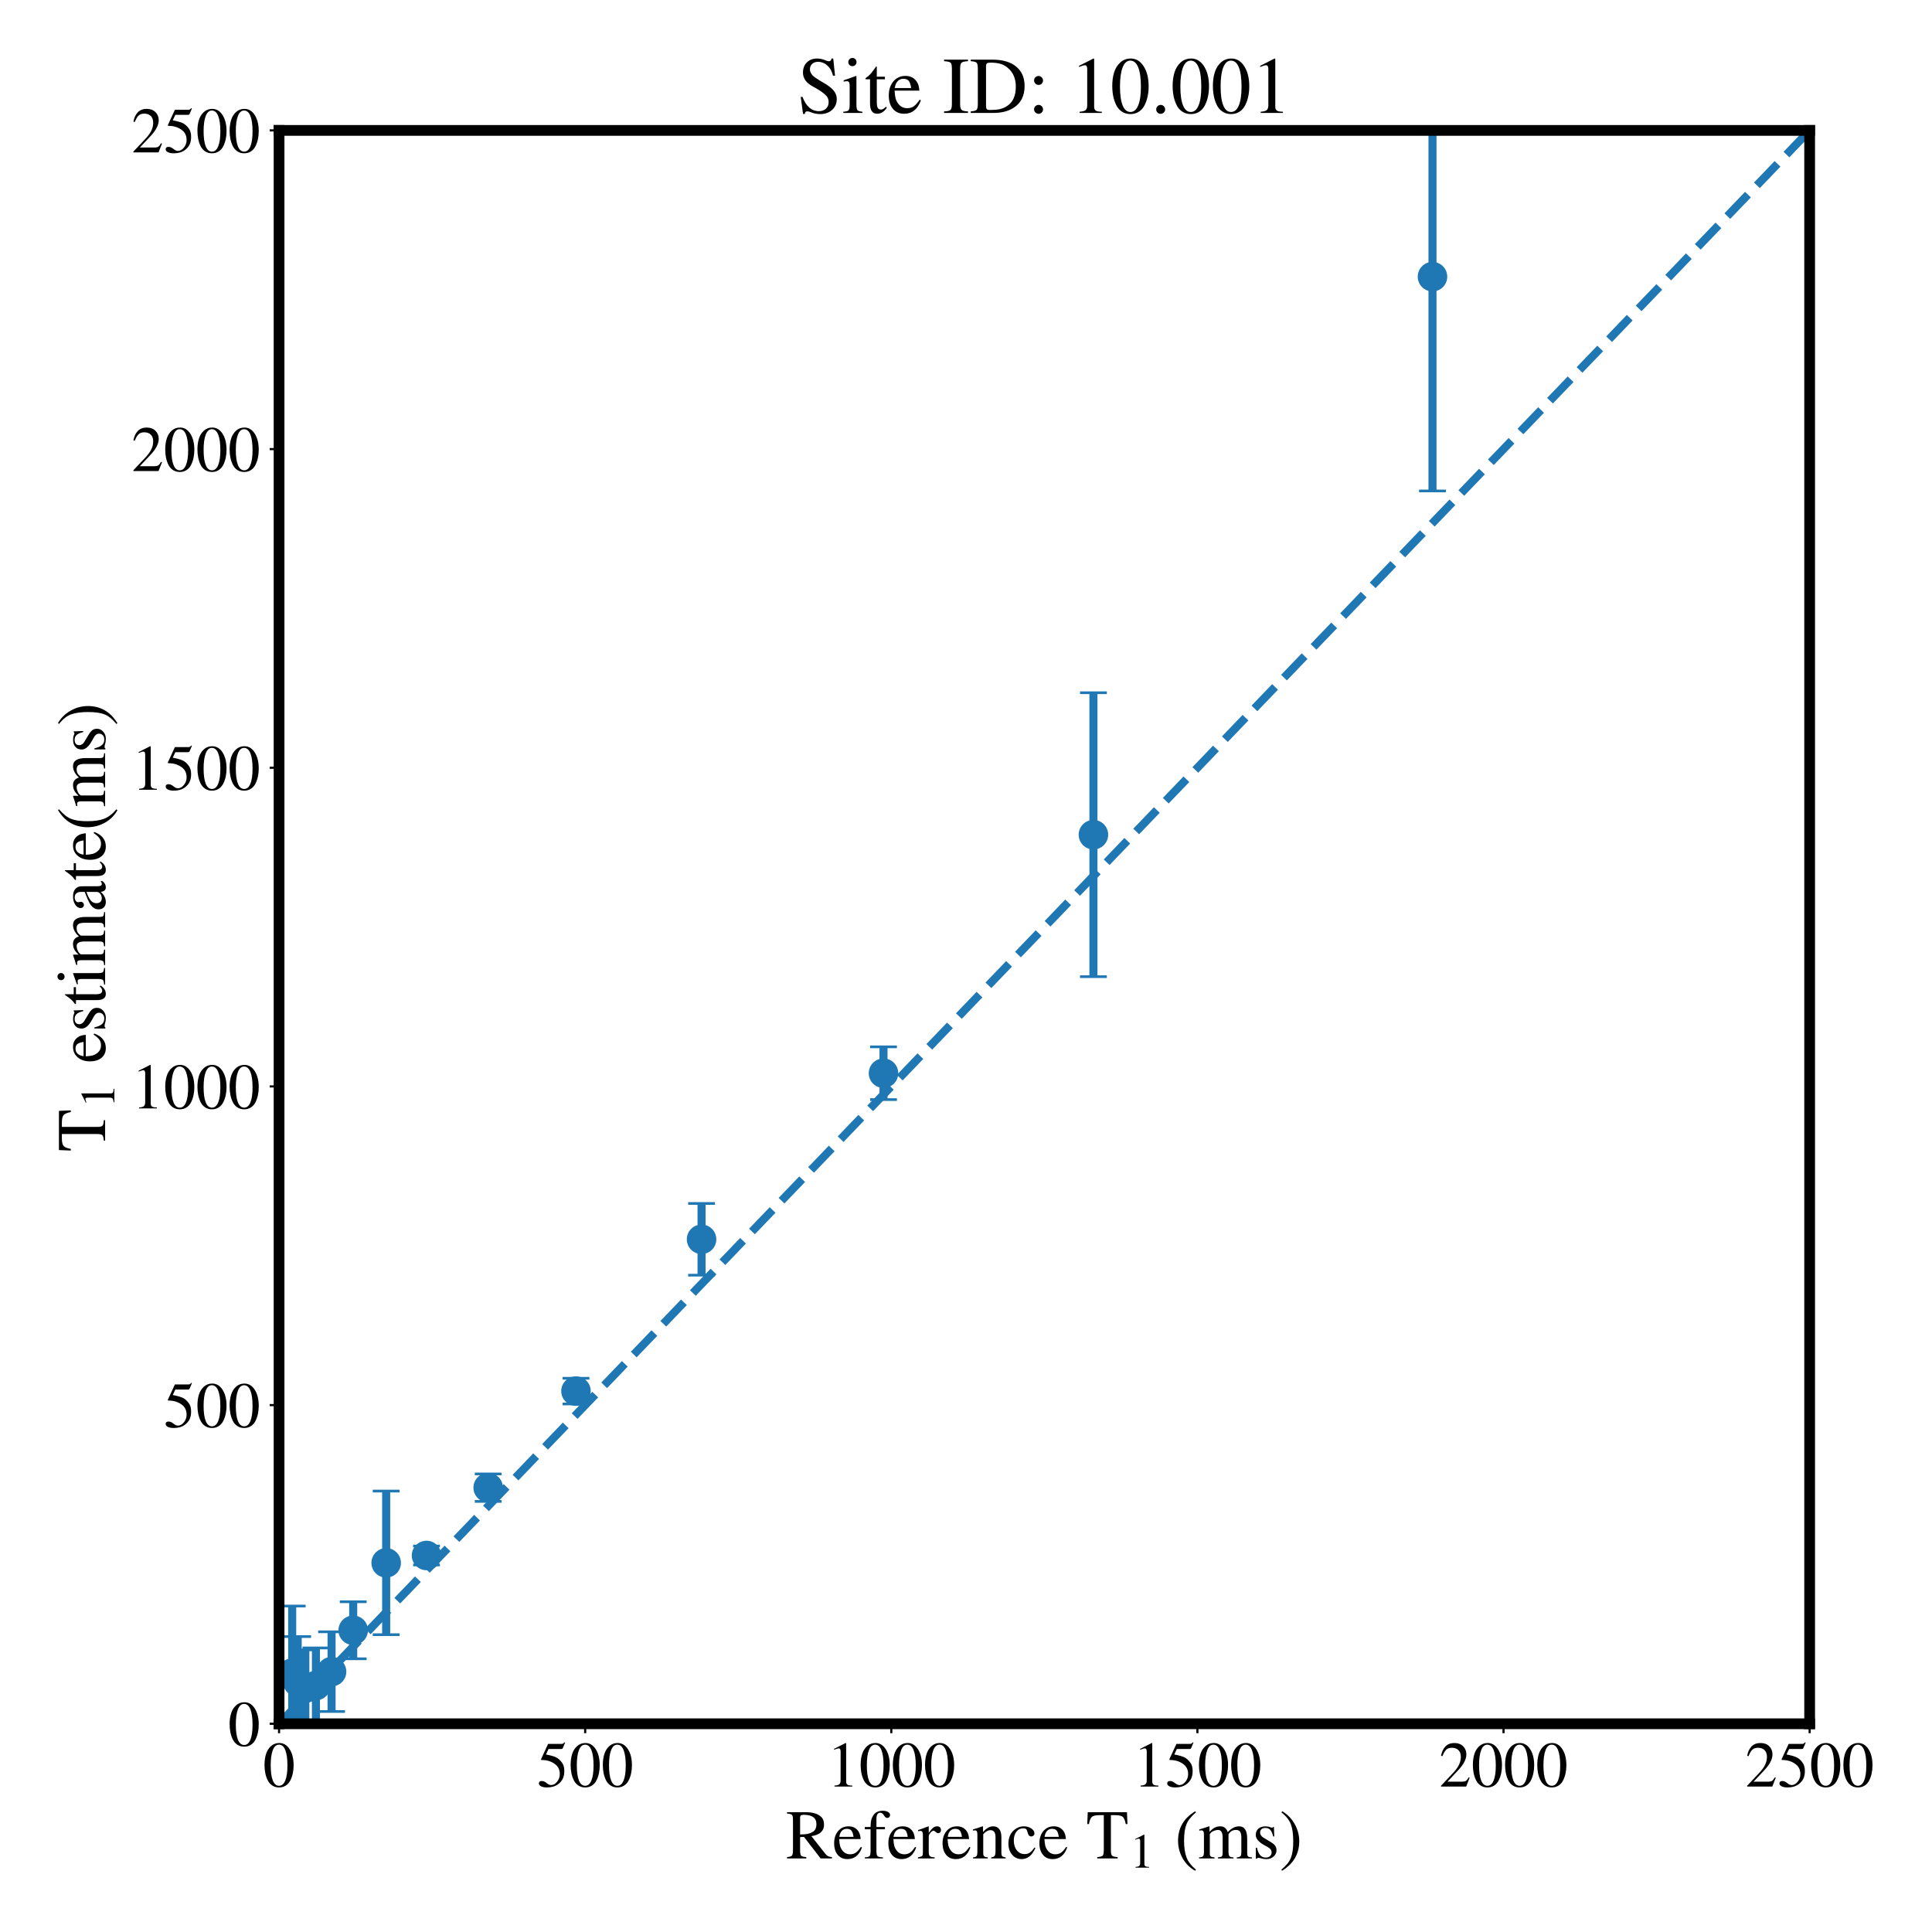
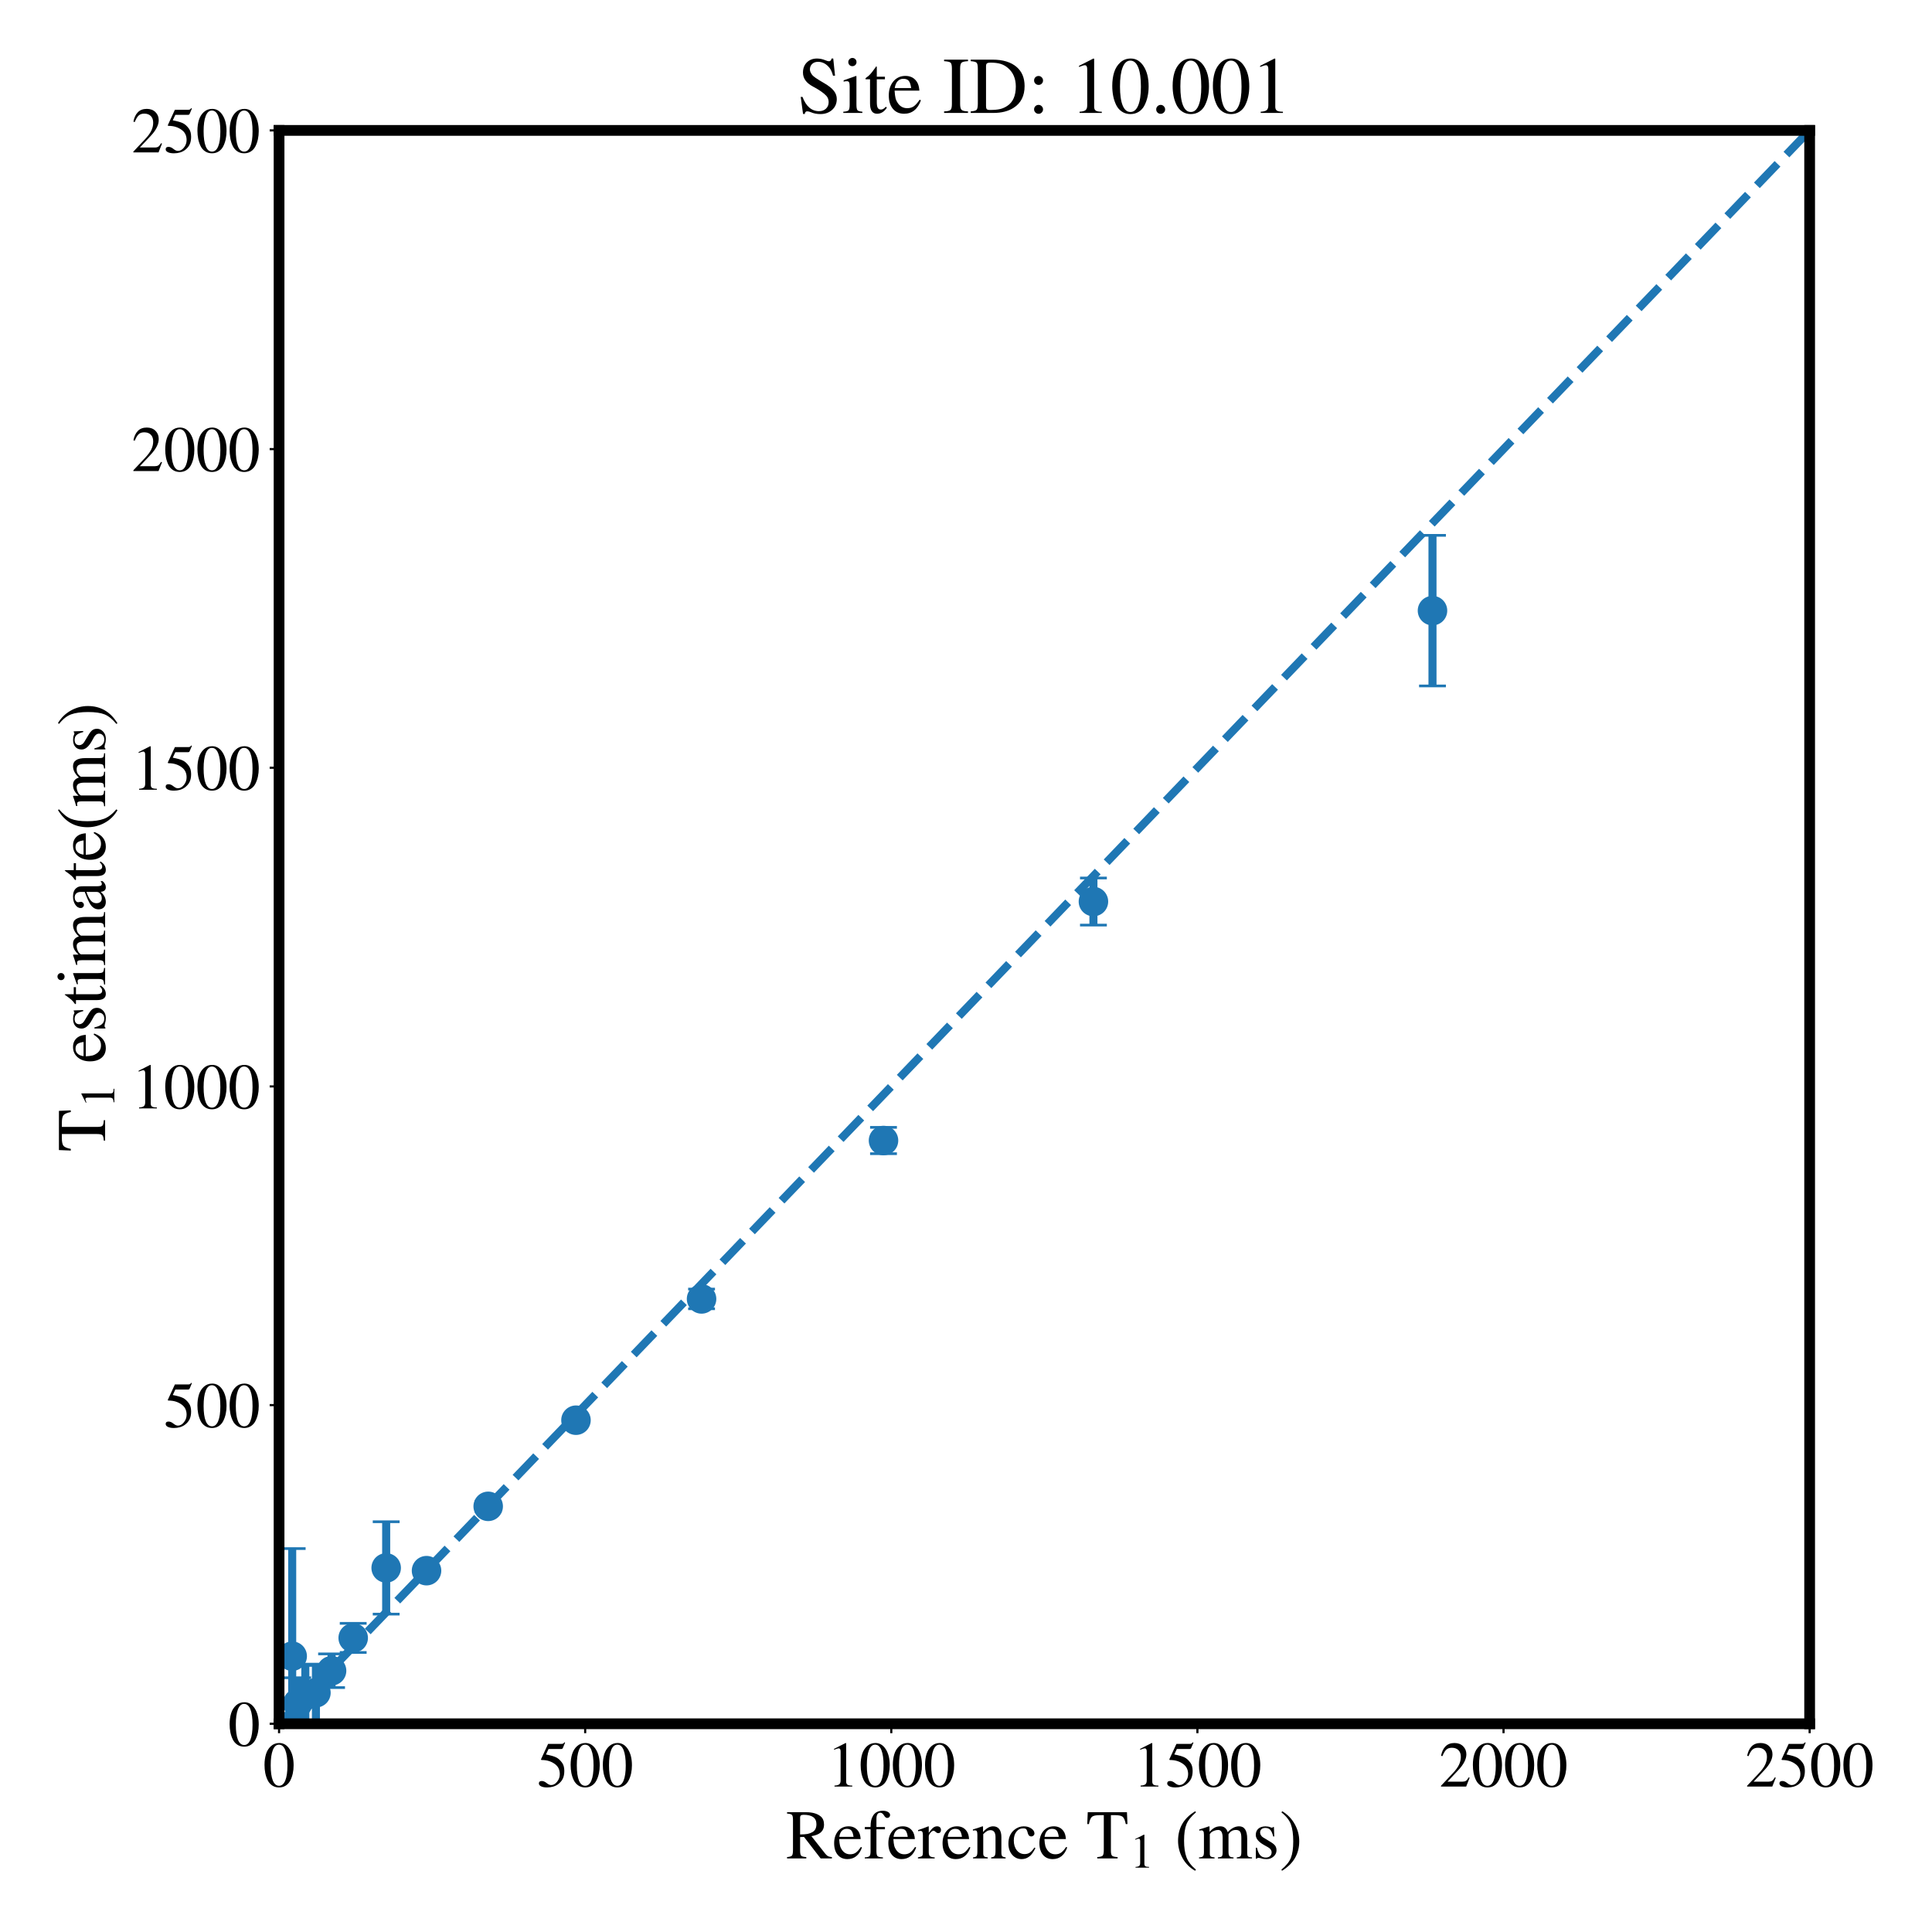
<svg xmlns="http://www.w3.org/2000/svg" xmlns:xlink="http://www.w3.org/1999/xlink" height="720pt" version="1.1" viewBox="0 0 720 720" width="720pt">
  <defs>
    <style type="text/css">*{stroke-linecap:butt;stroke-linejoin:round;}</style>
  </defs>
  <g id="figure_1">
    <g id="patch_1">
      <path d="M 0 720  L 720 720  L 720 0  L 0 0  z " style="fill:#ffffff;" />
    </g>
    <g id="axes_1">
      <g id="patch_2">
        <path d="M 104 642.4  L 674.4 642.4  L 674.4 48.6  L 104 48.6  z " style="fill:#ffffff;" />
      </g>
      <g id="matplotlib.axis_1">
        <g id="xtick_1">
          <g id="line2d_1">
            <defs>
-               <path d="M 0 0  L 0 3.5  " id="mb4a0837fa0" style="stroke:#000000;stroke-width:0.8;" />
+               <path d="M 0 0  L 0 3.5  " id="m8e3a7fe042" style="stroke:#000000;stroke-width:0.8;" />
            </defs>
            <g>
-               <use style="stroke:#000000;stroke-width:0.8;" x="104" xlink:href="#mb4a0837fa0" y="642.4" />
+               <use style="stroke:#000000;stroke-width:0.8;" x="104" xlink:href="#m8e3a7fe042" y="642.4" />
            </g>
          </g>
          <g id="text_1">
            <g transform="translate(98 665.7912)scale(0.24 -0.24)">
              <defs>
                <path d="M 3046 2112  Q 3046 1683 2963 1302  Q 2880 922 2717 602  Q 2554 282 2266 96  Q 1978 -90 1600 -90  Q 1210 -90 915 108  Q 621 307 461 640  Q 301 973 227 1350  Q 154 1728 154 2150  Q 154 2746 301 3222  Q 448 3699 790 4012  Q 1133 4326 1626 4326  Q 2253 4326 2649 3712  Q 3046 3098 3046 2112  z M 2432 2080  Q 2432 3091 2217 3625  Q 2003 4160 1587 4160  Q 1190 4160 979 3622  Q 768 3085 768 2106  Q 768 1120 979 598  Q 1190 77 1600 77  Q 2003 77 2217 598  Q 2432 1120 2432 2080  z " id="STIXGeneral-Regular-30" transform="scale(0.015625)" />
              </defs>
              <use xlink:href="#STIXGeneral-Regular-30" />
            </g>
          </g>
        </g>
        <g id="xtick_2">
          <g id="line2d_2">
            <g>
-               <use style="stroke:#000000;stroke-width:0.8;" x="218.08" xlink:href="#mb4a0837fa0" y="642.4" />
+               <use style="stroke:#000000;stroke-width:0.8;" x="218.08" xlink:href="#m8e3a7fe042" y="642.4" />
            </g>
          </g>
          <g id="text_2">
            <g transform="translate(200.08 665.7912)scale(0.24 -0.24)">
              <defs>
                <path d="M 2803 4358  L 2573 3814  Q 2534 3731 2400 3731  L 1158 3731  L 902 3187  Q 1606 3053 1920 2896  Q 2234 2739 2502 2368  Q 2726 2061 2726 1555  Q 2726 1094 2576 780  Q 2426 467 2099 224  Q 1664 -90 1011 -90  Q 646 -90 422 19  Q 198 128 198 307  Q 198 550 486 550  Q 717 550 960 352  Q 1210 147 1414 147  Q 1747 147 2012 480  Q 2278 813 2278 1229  Q 2278 1843 1850 2189  Q 1293 2637 486 2637  Q 410 2637 410 2688  L 416 2720  L 1114 4237  L 2438 4237  Q 2547 4237 2608 4269  Q 2669 4301 2746 4403  L 2803 4358  z " id="STIXGeneral-Regular-35" transform="scale(0.015625)" />
              </defs>
              <use xlink:href="#STIXGeneral-Regular-35" />
              <use x="50" xlink:href="#STIXGeneral-Regular-30" />
              <use x="100" xlink:href="#STIXGeneral-Regular-30" />
            </g>
          </g>
        </g>
        <g id="xtick_3">
          <g id="line2d_3">
            <g>
-               <use style="stroke:#000000;stroke-width:0.8;" x="332.16" xlink:href="#mb4a0837fa0" y="642.4" />
+               <use style="stroke:#000000;stroke-width:0.8;" x="332.16" xlink:href="#m8e3a7fe042" y="642.4" />
            </g>
          </g>
          <g id="text_3">
            <g transform="translate(308.16 665.7912)scale(0.24 -0.24)">
              <defs>
                <path d="M 2522 0  L 755 0  L 755 96  Q 1107 115 1235 227  Q 1363 339 1363 608  L 1363 3482  Q 1363 3795 1171 3795  Q 1082 3795 883 3718  L 710 3654  L 710 3744  L 1856 4326  L 1914 4307  L 1914 486  Q 1914 275 2042 185  Q 2170 96 2522 96  L 2522 0  z " id="STIXGeneral-Regular-31" transform="scale(0.015625)" />
              </defs>
              <use xlink:href="#STIXGeneral-Regular-31" />
              <use x="50" xlink:href="#STIXGeneral-Regular-30" />
              <use x="100" xlink:href="#STIXGeneral-Regular-30" />
              <use x="150" xlink:href="#STIXGeneral-Regular-30" />
            </g>
          </g>
        </g>
        <g id="xtick_4">
          <g id="line2d_4">
            <g>
-               <use style="stroke:#000000;stroke-width:0.8;" x="446.24" xlink:href="#mb4a0837fa0" y="642.4" />
+               <use style="stroke:#000000;stroke-width:0.8;" x="446.24" xlink:href="#m8e3a7fe042" y="642.4" />
            </g>
          </g>
          <g id="text_4">
            <g transform="translate(422.24 665.7912)scale(0.24 -0.24)">
              <use xlink:href="#STIXGeneral-Regular-31" />
              <use x="50" xlink:href="#STIXGeneral-Regular-35" />
              <use x="100" xlink:href="#STIXGeneral-Regular-30" />
              <use x="150" xlink:href="#STIXGeneral-Regular-30" />
            </g>
          </g>
        </g>
        <g id="xtick_5">
          <g id="line2d_5">
            <g>
-               <use style="stroke:#000000;stroke-width:0.8;" x="560.32" xlink:href="#mb4a0837fa0" y="642.4" />
+               <use style="stroke:#000000;stroke-width:0.8;" x="560.32" xlink:href="#m8e3a7fe042" y="642.4" />
            </g>
          </g>
          <g id="text_5">
            <g transform="translate(536.32 665.7912)scale(0.24 -0.24)">
              <defs>
                <path d="M 3034 877  L 2688 0  L 186 0  L 186 77  L 1325 1286  Q 1773 1754 1965 2144  Q 2157 2534 2157 2950  Q 2157 3379 1920 3616  Q 1683 3853 1267 3853  Q 922 3853 720 3673  Q 518 3494 326 3021  L 192 3053  Q 301 3648 630 3987  Q 960 4326 1523 4326  Q 2054 4326 2380 4006  Q 2707 3686 2707 3200  Q 2707 2477 1888 1613  L 832 486  L 2330 486  Q 2541 486 2665 569  Q 2790 653 2944 915  L 3034 877  z " id="STIXGeneral-Regular-32" transform="scale(0.015625)" />
              </defs>
              <use xlink:href="#STIXGeneral-Regular-32" />
              <use x="50" xlink:href="#STIXGeneral-Regular-30" />
              <use x="100" xlink:href="#STIXGeneral-Regular-30" />
              <use x="150" xlink:href="#STIXGeneral-Regular-30" />
            </g>
          </g>
        </g>
        <g id="xtick_6">
          <g id="line2d_6">
            <g>
-               <use style="stroke:#000000;stroke-width:0.8;" x="674.4" xlink:href="#mb4a0837fa0" y="642.4" />
+               <use style="stroke:#000000;stroke-width:0.8;" x="674.4" xlink:href="#m8e3a7fe042" y="642.4" />
            </g>
          </g>
          <g id="text_6">
            <g transform="translate(650.4 665.7912)scale(0.24 -0.24)">
              <use xlink:href="#STIXGeneral-Regular-32" />
              <use x="50" xlink:href="#STIXGeneral-Regular-35" />
              <use x="100" xlink:href="#STIXGeneral-Regular-30" />
              <use x="150" xlink:href="#STIXGeneral-Regular-30" />
            </g>
          </g>
        </g>
        <g id="text_7">
          <g transform="translate(292.87 692.7572)scale(0.26 -0.26)">
            <defs>
              <path d="M 4224 0  L 3187 0  L 1664 1971  L 1306 1958  L 1306 717  Q 1306 352 1405 249  Q 1504 147 1875 122  L 1875 0  L 109 0  L 109 122  Q 474 154 563 262  Q 653 371 653 794  L 653 3526  Q 653 3885 563 3987  Q 474 4090 109 4115  L 109 4237  L 1850 4237  Q 2726 4237 3187 3859  Q 3501 3603 3501 3091  Q 3501 2221 2342 2042  L 3622 422  Q 3757 256 3878 198  Q 4000 141 4224 122  L 4224 0  z M 1306 3731  L 1306 2195  Q 1766 2202 1990 2246  Q 2214 2291 2438 2413  Q 2803 2618 2803 3142  Q 2803 4000 1632 4000  Q 1459 4000 1382 3945  Q 1306 3891 1306 3731  z " id="STIXGeneral-Regular-52" transform="scale(0.015625)" />
              <path d="M 2611 1050  L 2714 1005  Q 2330 -64 1376 -64  Q 813 -64 486 329  Q 160 723 160 1389  Q 160 2074 525 2509  Q 890 2944 1485 2944  Q 2061 2944 2374 2502  Q 2560 2246 2592 1773  L 621 1773  Q 646 1370 700 1158  Q 755 947 915 730  Q 1184 378 1626 378  Q 1939 378 2153 531  Q 2368 685 2611 1050  z M 634 1978  L 1939 1978  Q 1882 2381 1750 2547  Q 1619 2714 1312 2714  Q 1043 2714 864 2525  Q 685 2336 634 1978  z " id="STIXGeneral-Regular-65" transform="scale(0.015625)" />
              <path d="M 134 2880  L 659 2880  Q 666 3264 710 3478  Q 755 3693 883 3910  Q 1152 4371 1786 4371  Q 2074 4371 2262 4259  Q 2451 4147 2451 3974  Q 2451 3866 2374 3789  Q 2298 3712 2182 3712  Q 2029 3712 1894 3942  Q 1741 4192 1555 4192  Q 1197 4192 1197 3622  L 1197 2880  L 1978 2880  L 1978 2675  L 1197 2675  L 1197 666  Q 1197 307 1299 208  Q 1402 109 1792 96  L 1792 0  L 128 0  L 128 96  Q 474 115 566 214  Q 659 314 659 666  L 659 2675  L 134 2675  L 134 2880  z " id="STIXGeneral-Regular-66" transform="scale(0.015625)" />
              <path d="M 1024 2931  L 1024 2342  Q 1267 2688 1430 2816  Q 1594 2944 1792 2944  Q 1958 2944 2051 2854  Q 2144 2765 2144 2605  Q 2144 2470 2077 2393  Q 2010 2317 1894 2317  Q 1773 2317 1638 2445  Q 1536 2541 1472 2541  Q 1338 2541 1181 2355  Q 1024 2170 1024 2016  L 1024 576  Q 1024 301 1133 205  Q 1242 109 1568 96  L 1568 0  L 32 0  L 32 96  Q 339 154 412 224  Q 486 294 486 538  L 486 2138  Q 486 2349 438 2435  Q 390 2522 269 2522  Q 166 2522 45 2496  L 45 2598  Q 448 2726 992 2944  L 1024 2931  z " id="STIXGeneral-Regular-72" transform="scale(0.015625)" />
              <path d="M 3104 0  L 1773 0  L 1779 96  Q 2016 115 2096 233  Q 2176 352 2176 672  L 2176 1946  Q 2176 2592 1709 2592  Q 1549 2592 1408 2515  Q 1267 2438 1050 2227  L 1050 461  Q 1050 269 1136 192  Q 1222 115 1466 96  L 1466 0  L 115 0  L 115 96  Q 358 115 435 214  Q 512 314 512 602  L 512 2157  Q 512 2394 467 2483  Q 422 2573 288 2573  Q 160 2573 102 2547  L 102 2656  Q 550 2784 979 2944  L 1030 2925  L 1030 2426  L 1037 2426  Q 1491 2944 1958 2944  Q 2323 2944 2518 2688  Q 2714 2432 2714 1958  L 2714 544  Q 2714 288 2790 205  Q 2867 122 3104 96  L 3104 0  z " id="STIXGeneral-Regular-6e" transform="scale(0.015625)" />
              <path d="M 2547 998  L 2637 941  Q 2362 403 2112 205  Q 1786 -64 1376 -64  Q 845 -64 502 336  Q 160 736 160 1357  Q 160 2170 698 2618  Q 1094 2944 1562 2944  Q 1965 2944 2256 2749  Q 2547 2554 2547 2285  Q 2547 2176 2457 2096  Q 2368 2016 2246 2016  Q 2022 2016 1939 2310  L 1901 2451  Q 1850 2630 1773 2694  Q 1696 2758 1523 2758  Q 1133 2758 893 2451  Q 653 2144 653 1645  Q 653 1094 928 745  Q 1203 397 1645 397  Q 1920 397 2118 528  Q 2317 659 2547 998  z " id="STIXGeneral-Regular-63" transform="scale(0.015625)" />
              <path id="STIXGeneral-Regular-20" transform="scale(0.015625)" />
              <path d="M 3795 3149  L 3642 3149  Q 3539 3674 3353 3821  Q 3168 3968 2656 3968  L 2278 3968  L 2278 710  Q 2278 346 2387 243  Q 2496 141 2893 122  L 2893 0  L 1024 0  L 1024 122  Q 1427 147 1526 256  Q 1626 365 1626 787  L 1626 3968  L 1242 3968  Q 723 3968 540 3817  Q 358 3667 262 3149  L 109 3149  L 154 4237  L 3750 4237  L 3795 3149  z " id="STIXGeneral-Regular-54" transform="scale(0.015625)" />
              <path d="M 1946 -1030  L 1869 -1133  Q 1126 -710 716 32  Q 307 774 307 1613  Q 307 3386 1888 4326  L 1946 4224  Q 1293 3667 1075 3126  Q 858 2586 858 1632  Q 858 685 1082 96  Q 1306 -493 1946 -1030  z " id="STIXGeneral-Regular-28" transform="scale(0.015625)" />
              <path d="M 4960 0  L 3565 0  L 3565 96  Q 3834 122 3907 208  Q 3981 294 3981 576  L 3981 1894  Q 3981 2278 3869 2444  Q 3757 2611 3488 2611  Q 3264 2611 3107 2521  Q 2950 2432 2803 2221  L 2803 608  Q 2803 301 2896 201  Q 2989 102 3264 96  L 3264 0  L 1830 0  L 1830 96  Q 2112 115 2189 188  Q 2266 262 2266 550  L 2266 1901  Q 2266 2611 1850 2611  Q 1670 2611 1468 2531  Q 1267 2451 1171 2336  Q 1088 2240 1088 2227  L 1088 448  Q 1088 243 1177 176  Q 1267 109 1523 96  L 1523 0  L 102 0  L 102 96  Q 371 102 460 195  Q 550 288 550 563  L 550 2150  Q 550 2387 499 2480  Q 448 2573 326 2573  Q 230 2573 122 2547  L 122 2656  Q 557 2778 1011 2944  L 1062 2925  L 1062 2451  L 1075 2451  Q 1363 2752 1584 2848  Q 1805 2944 2054 2944  Q 2560 2944 2733 2406  Q 3232 2944 3776 2944  Q 4518 2944 4518 1792  L 4518 493  Q 4518 282 4582 202  Q 4646 122 4794 109  L 4960 96  L 4960 0  z " id="STIXGeneral-Regular-6d" transform="scale(0.015625)" />
              <path d="M 998 1926  L 1664 1523  Q 1984 1331 2105 1164  Q 2227 998 2227 736  Q 2227 416 1961 176  Q 1696 -64 1331 -64  Q 1030 -64 864 -6  Q 691 51 570 51  Q 461 51 416 -26  L 333 -26  L 333 979  L 435 979  Q 538 512 730 294  Q 922 77 1248 77  Q 1485 77 1632 211  Q 1779 346 1779 550  Q 1779 845 1440 1030  L 1094 1222  Q 326 1651 326 2150  Q 326 2522 566 2730  Q 806 2938 1210 2938  Q 1491 2938 1638 2867  Q 1754 2816 1818 2816  Q 1862 2816 1920 2880  L 1990 2880  L 2022 2010  L 1926 2010  Q 1818 2445 1654 2621  Q 1491 2797 1203 2797  Q 986 2797 854 2688  Q 723 2579 723 2362  Q 723 2253 796 2128  Q 870 2003 998 1926  z " id="STIXGeneral-Regular-73" transform="scale(0.015625)" />
              <path d="M 186 4224  L 262 4326  Q 992 3891 1408 3148  Q 1824 2406 1824 1581  Q 1824 -166 243 -1133  L 186 -1030  Q 845 -486 1059 54  Q 1274 595 1274 1562  Q 1274 2534 1059 3120  Q 845 3706 186 4224  z " id="STIXGeneral-Regular-29" transform="scale(0.015625)" />
            </defs>
            <use transform="translate(0 0.703125)" xlink:href="#STIXGeneral-Regular-52" />
            <use transform="translate(66.7 0.703125)" xlink:href="#STIXGeneral-Regular-65" />
            <use transform="translate(111.1 0.703125)" xlink:href="#STIXGeneral-Regular-66" />
            <use transform="translate(144.4 0.703125)" xlink:href="#STIXGeneral-Regular-65" />
            <use transform="translate(188.8 0.703125)" xlink:href="#STIXGeneral-Regular-72" />
            <use transform="translate(222.1 0.703125)" xlink:href="#STIXGeneral-Regular-65" />
            <use transform="translate(266.5 0.703125)" xlink:href="#STIXGeneral-Regular-6e" />
            <use transform="translate(316.4999 0.703125)" xlink:href="#STIXGeneral-Regular-63" />
            <use transform="translate(360.8999 0.703125)" xlink:href="#STIXGeneral-Regular-65" />
            <use transform="translate(405.2999 0.703125)" xlink:href="#STIXGeneral-Regular-20" />
            <use transform="translate(430.2999 0.703125)" xlink:href="#STIXGeneral-Regular-54" />
            <use transform="translate(492.9432 -12.525)scale(0.7)" xlink:href="#STIXGeneral-Regular-31" />
            <use transform="translate(532.3525 0.703125)" xlink:href="#STIXGeneral-Regular-20" />
            <use transform="translate(557.3525 0.703125)" xlink:href="#STIXGeneral-Regular-28" />
            <use transform="translate(590.6525 0.703125)" xlink:href="#STIXGeneral-Regular-6d" />
            <use transform="translate(668.4525 0.703125)" xlink:href="#STIXGeneral-Regular-73" />
            <use transform="translate(707.3525 0.703125)" xlink:href="#STIXGeneral-Regular-29" />
          </g>
        </g>
      </g>
      <g id="matplotlib.axis_2">
        <g id="ytick_1">
          <g id="line2d_7">
            <defs>
-               <path d="M 0 0  L -3.5 0  " id="m87cc7f25e8" style="stroke:#000000;stroke-width:0.8;" />
+               <path d="M 0 0  L -3.5 0  " id="mcdbc4493ab" style="stroke:#000000;stroke-width:0.8;" />
            </defs>
            <g>
-               <use style="stroke:#000000;stroke-width:0.8;" x="104" xlink:href="#m87cc7f25e8" y="642.4" />
+               <use style="stroke:#000000;stroke-width:0.8;" x="104" xlink:href="#mcdbc4493ab" y="642.4" />
            </g>
          </g>
          <g id="text_8">
            <g transform="translate(85 650.5956)scale(0.24 -0.24)">
              <use xlink:href="#STIXGeneral-Regular-30" />
            </g>
          </g>
        </g>
        <g id="ytick_2">
          <g id="line2d_8">
            <g>
-               <use style="stroke:#000000;stroke-width:0.8;" x="104" xlink:href="#m87cc7f25e8" y="523.64" />
+               <use style="stroke:#000000;stroke-width:0.8;" x="104" xlink:href="#mcdbc4493ab" y="523.64" />
            </g>
          </g>
          <g id="text_9">
            <g transform="translate(61 531.8356)scale(0.24 -0.24)">
              <use xlink:href="#STIXGeneral-Regular-35" />
              <use x="50" xlink:href="#STIXGeneral-Regular-30" />
              <use x="100" xlink:href="#STIXGeneral-Regular-30" />
            </g>
          </g>
        </g>
        <g id="ytick_3">
          <g id="line2d_9">
            <g>
-               <use style="stroke:#000000;stroke-width:0.8;" x="104" xlink:href="#m87cc7f25e8" y="404.88" />
+               <use style="stroke:#000000;stroke-width:0.8;" x="104" xlink:href="#mcdbc4493ab" y="404.88" />
            </g>
          </g>
          <g id="text_10">
            <g transform="translate(49 413.0756)scale(0.24 -0.24)">
              <use xlink:href="#STIXGeneral-Regular-31" />
              <use x="50" xlink:href="#STIXGeneral-Regular-30" />
              <use x="100" xlink:href="#STIXGeneral-Regular-30" />
              <use x="150" xlink:href="#STIXGeneral-Regular-30" />
            </g>
          </g>
        </g>
        <g id="ytick_4">
          <g id="line2d_10">
            <g>
-               <use style="stroke:#000000;stroke-width:0.8;" x="104" xlink:href="#m87cc7f25e8" y="286.12" />
+               <use style="stroke:#000000;stroke-width:0.8;" x="104" xlink:href="#mcdbc4493ab" y="286.12" />
            </g>
          </g>
          <g id="text_11">
            <g transform="translate(49 294.3156)scale(0.24 -0.24)">
              <use xlink:href="#STIXGeneral-Regular-31" />
              <use x="50" xlink:href="#STIXGeneral-Regular-35" />
              <use x="100" xlink:href="#STIXGeneral-Regular-30" />
              <use x="150" xlink:href="#STIXGeneral-Regular-30" />
            </g>
          </g>
        </g>
        <g id="ytick_5">
          <g id="line2d_11">
            <g>
-               <use style="stroke:#000000;stroke-width:0.8;" x="104" xlink:href="#m87cc7f25e8" y="167.36" />
+               <use style="stroke:#000000;stroke-width:0.8;" x="104" xlink:href="#mcdbc4493ab" y="167.36" />
            </g>
          </g>
          <g id="text_12">
            <g transform="translate(49 175.5556)scale(0.24 -0.24)">
              <use xlink:href="#STIXGeneral-Regular-32" />
              <use x="50" xlink:href="#STIXGeneral-Regular-30" />
              <use x="100" xlink:href="#STIXGeneral-Regular-30" />
              <use x="150" xlink:href="#STIXGeneral-Regular-30" />
            </g>
          </g>
        </g>
        <g id="ytick_6">
          <g id="line2d_12">
            <g>
-               <use style="stroke:#000000;stroke-width:0.8;" x="104" xlink:href="#m87cc7f25e8" y="48.6" />
+               <use style="stroke:#000000;stroke-width:0.8;" x="104" xlink:href="#mcdbc4493ab" y="48.6" />
            </g>
          </g>
          <g id="text_13">
            <g transform="translate(49 56.79563)scale(0.24 -0.24)">
              <use xlink:href="#STIXGeneral-Regular-32" />
              <use x="50" xlink:href="#STIXGeneral-Regular-35" />
              <use x="100" xlink:href="#STIXGeneral-Regular-30" />
              <use x="150" xlink:href="#STIXGeneral-Regular-30" />
            </g>
          </g>
        </g>
        <g id="text_14">
          <g transform="translate(39.35719 429.22)rotate(-90)scale(0.26 -0.26)">
            <defs>
              <path d="M 1702 493  L 1786 422  Q 1478 -64 1011 -64  Q 448 -64 448 749  L 448 2675  L 109 2675  Q 83 2694 83 2720  Q 83 2771 192 2842  Q 435 2982 813 3526  Q 826 3546 874 3606  Q 922 3667 941 3706  Q 986 3706 986 3622  L 986 2880  L 1632 2880  L 1632 2675  L 986 2675  L 986 845  Q 986 538 1062 403  Q 1139 269 1318 269  Q 1510 269 1702 493  z " id="STIXGeneral-Regular-74" transform="scale(0.015625)" />
              <path d="M 1152 4045  Q 1152 3904 1056 3811  Q 960 3718 819 3718  Q 685 3718 592 3811  Q 499 3904 499 4045  Q 499 4179 595 4275  Q 691 4371 826 4371  Q 966 4371 1059 4275  Q 1152 4179 1152 4045  z M 1619 0  L 102 0  L 102 96  Q 435 115 521 211  Q 608 307 608 666  L 608 2118  Q 608 2342 563 2432  Q 518 2522 397 2522  Q 243 2522 128 2490  L 128 2592  L 1120 2944  L 1146 2918  L 1146 672  Q 1146 314 1226 218  Q 1306 122 1619 96  L 1619 0  z " id="STIXGeneral-Regular-69" transform="scale(0.015625)" />
              <path d="M 2829 422  L 2829 243  Q 2586 -64 2253 -64  Q 1888 -64 1843 403  L 1837 403  Q 1427 -64 909 -64  Q 608 -64 422 112  Q 237 288 237 602  Q 237 1050 685 1350  Q 992 1555 1837 1869  L 1837 2214  Q 1837 2502 1699 2646  Q 1562 2790 1338 2790  Q 1146 2790 1018 2697  Q 890 2605 890 2477  Q 890 2419 909 2348  Q 928 2278 928 2208  Q 928 2112 841 2029  Q 755 1946 634 1946  Q 525 1946 441 2029  Q 358 2112 358 2240  Q 358 2547 685 2752  Q 986 2944 1421 2944  Q 1939 2944 2176 2656  Q 2291 2522 2323 2384  Q 2355 2246 2355 1946  L 2355 723  Q 2355 301 2554 301  Q 2682 301 2829 422  z M 1837 813  L 1837 1715  Q 1248 1510 1018 1293  Q 800 1094 800 800  Q 800 557 921 432  Q 1043 307 1242 307  Q 1453 307 1613 410  Q 1747 506 1792 589  Q 1837 672 1837 813  z " id="STIXGeneral-Regular-61" transform="scale(0.015625)" />
            </defs>
            <use transform="translate(0 0.703125)" xlink:href="#STIXGeneral-Regular-54" />
            <use transform="translate(62.64327 -12.525)scale(0.7)" xlink:href="#STIXGeneral-Regular-31" />
            <use transform="translate(102.0526 0.703125)" xlink:href="#STIXGeneral-Regular-20" />
            <use transform="translate(127.0526 0.703125)" xlink:href="#STIXGeneral-Regular-65" />
            <use transform="translate(171.4526 0.703125)" xlink:href="#STIXGeneral-Regular-73" />
            <use transform="translate(210.3526 0.703125)" xlink:href="#STIXGeneral-Regular-74" />
            <use transform="translate(238.1526 0.703125)" xlink:href="#STIXGeneral-Regular-69" />
            <use transform="translate(265.9526 0.703125)" xlink:href="#STIXGeneral-Regular-6d" />
            <use transform="translate(343.7526 0.703125)" xlink:href="#STIXGeneral-Regular-61" />
            <use transform="translate(388.1526 0.703125)" xlink:href="#STIXGeneral-Regular-74" />
            <use transform="translate(415.9526 0.703125)" xlink:href="#STIXGeneral-Regular-65" />
            <use transform="translate(460.3525 0.703125)" xlink:href="#STIXGeneral-Regular-28" />
            <use transform="translate(493.6525 0.703125)" xlink:href="#STIXGeneral-Regular-6d" />
            <use transform="translate(571.4525 0.703125)" xlink:href="#STIXGeneral-Regular-73" />
            <use transform="translate(610.3525 0.703125)" xlink:href="#STIXGeneral-Regular-29" />
          </g>
        </g>
      </g>
      <g id="LineCollection_1">
-         <path clip-path="url(#p10de966670)" d="M 533.847 182.947  L 533.847 23.27  " style="fill:none;stroke:#1f77b4;stroke-width:3;" />
-         <path clip-path="url(#p10de966670)" d="M 407.489 363.976  L 407.489 258.162  " style="fill:none;stroke:#1f77b4;stroke-width:3;" />
-         <path clip-path="url(#p10de966670)" d="M 329.256 409.783  L 329.256 390.126  " style="fill:none;stroke:#1f77b4;stroke-width:3;" />
-         <path clip-path="url(#p10de966670)" d="M 261.449 475.211  L 261.449 448.488  " style="fill:none;stroke:#1f77b4;stroke-width:3;" />
-         <path clip-path="url(#p10de966670)" d="M 214.651 523.219  L 214.651 513.631  " style="fill:none;stroke:#1f77b4;stroke-width:3;" />
-         <path clip-path="url(#p10de966670)" d="M 181.935 559.523  L 181.935 549.29  " style="fill:none;stroke:#1f77b4;stroke-width:3;" />
-         <path clip-path="url(#p10de966670)" d="M 158.955 583.218  L 158.955 576.156  " style="fill:none;stroke:#1f77b4;stroke-width:3;" />
-         <path clip-path="url(#p10de966670)" d="M 143.917 609.189  L 143.917 555.677  " style="fill:none;stroke:#1f77b4;stroke-width:3;" />
-         <path clip-path="url(#p10de966670)" d="M 131.626 618.188  L 131.626 596.928  " style="fill:none;stroke:#1f77b4;stroke-width:3;" />
-         <path clip-path="url(#p10de966670)" d="M 123.565 637.828  L 123.565 608.123  " style="fill:none;stroke:#1f77b4;stroke-width:3;" />
-         <path clip-path="url(#p10de966670)" d="M 117.738 642.148  L 117.738 614.141  " style="fill:none;stroke:#1f77b4;stroke-width:3;" />
-         <path clip-path="url(#p10de966670)" d="M 113.786 643.417  L 113.786 614.87  " style="fill:none;stroke:#1f77b4;stroke-width:3;" />
-         <path clip-path="url(#p10de966670)" d="M 110.936 643.619  L 110.936 609.915  " style="fill:none;stroke:#1f77b4;stroke-width:3;" />
-         <path clip-path="url(#p10de966670)" d="M 108.892 648.534  L 108.892 598.52  " style="fill:none;stroke:#1f77b4;stroke-width:3;" />
+         <path clip-path="url(#p514bc511ba)" d="M 533.847 255.624  L 533.847 199.503  " style="fill:none;stroke:#1f77b4;stroke-width:3;" />
+         <path clip-path="url(#p514bc511ba)" d="M 407.489 344.747  L 407.489 327.211  " style="fill:none;stroke:#1f77b4;stroke-width:3;" />
+         <path clip-path="url(#p514bc511ba)" d="M 329.256 429.94  L 329.256 420.135  " style="fill:none;stroke:#1f77b4;stroke-width:3;" />
+         <path clip-path="url(#p514bc511ba)" d="M 261.449 487.742  L 261.449 480.399  " style="fill:none;stroke:#1f77b4;stroke-width:3;" />
+         <path clip-path="url(#p514bc511ba)" d="M 214.651 530.723  L 214.651 527.814  " style="fill:none;stroke:#1f77b4;stroke-width:3;" />
+         <path clip-path="url(#p514bc511ba)" d="M 181.935 563.278  L 181.935 559.464  " style="fill:none;stroke:#1f77b4;stroke-width:3;" />
+         <path clip-path="url(#p514bc511ba)" d="M 158.955 586.369  L 158.955 584.315  " style="fill:none;stroke:#1f77b4;stroke-width:3;" />
+         <path clip-path="url(#p514bc511ba)" d="M 143.917 601.537  L 143.917 567.103  " style="fill:none;stroke:#1f77b4;stroke-width:3;" />
+         <path clip-path="url(#p514bc511ba)" d="M 131.626 615.83  L 131.626 604.973  " style="fill:none;stroke:#1f77b4;stroke-width:3;" />
+         <path clip-path="url(#p514bc511ba)" d="M 123.565 628.923  L 123.565 616.358  " style="fill:none;stroke:#1f77b4;stroke-width:3;" />
+         <path clip-path="url(#p514bc511ba)" d="M 117.738 641.503  L 117.738 620.187  " style="fill:none;stroke:#1f77b4;stroke-width:3;" />
+         <path clip-path="url(#p514bc511ba)" d="M 113.786 643.119  L 113.786 620.656  " style="fill:none;stroke:#1f77b4;stroke-width:3;" />
+         <path clip-path="url(#p514bc511ba)" d="M 110.936 644.352  L 110.936 625.248  " style="fill:none;stroke:#1f77b4;stroke-width:3;" />
+         <path clip-path="url(#p514bc511ba)" d="M 108.892 657.301  L 108.892 577.114  " style="fill:none;stroke:#1f77b4;stroke-width:3;" />
      </g>
      <g id="line2d_13">
        <defs>
-           <path d="M 5 0  L -5 -0  " id="m075c078270" style="stroke:#1f77b4;" />
+           <path d="M 5 0  L -5 -0  " id="mce7bea9a11" style="stroke:#1f77b4;" />
        </defs>
-         <g clip-path="url(#p10de966670)">
-           <use style="fill:#1f77b4;stroke:#1f77b4;" x="533.847" xlink:href="#m075c078270" y="182.947" />
-           <use style="fill:#1f77b4;stroke:#1f77b4;" x="407.489" xlink:href="#m075c078270" y="363.976" />
-           <use style="fill:#1f77b4;stroke:#1f77b4;" x="329.256" xlink:href="#m075c078270" y="409.783" />
-           <use style="fill:#1f77b4;stroke:#1f77b4;" x="261.449" xlink:href="#m075c078270" y="475.211" />
-           <use style="fill:#1f77b4;stroke:#1f77b4;" x="214.651" xlink:href="#m075c078270" y="523.219" />
-           <use style="fill:#1f77b4;stroke:#1f77b4;" x="181.935" xlink:href="#m075c078270" y="559.523" />
-           <use style="fill:#1f77b4;stroke:#1f77b4;" x="158.955" xlink:href="#m075c078270" y="583.218" />
-           <use style="fill:#1f77b4;stroke:#1f77b4;" x="143.917" xlink:href="#m075c078270" y="609.189" />
-           <use style="fill:#1f77b4;stroke:#1f77b4;" x="131.626" xlink:href="#m075c078270" y="618.188" />
-           <use style="fill:#1f77b4;stroke:#1f77b4;" x="123.565" xlink:href="#m075c078270" y="637.828" />
-           <use style="fill:#1f77b4;stroke:#1f77b4;" x="117.738" xlink:href="#m075c078270" y="642.148" />
-           <use style="fill:#1f77b4;stroke:#1f77b4;" x="113.786" xlink:href="#m075c078270" y="643.417" />
-           <use style="fill:#1f77b4;stroke:#1f77b4;" x="110.936" xlink:href="#m075c078270" y="643.619" />
-           <use style="fill:#1f77b4;stroke:#1f77b4;" x="108.892" xlink:href="#m075c078270" y="648.534" />
+         <g clip-path="url(#p514bc511ba)">
+           <use style="fill:#1f77b4;stroke:#1f77b4;" x="533.847" xlink:href="#mce7bea9a11" y="255.624" />
+           <use style="fill:#1f77b4;stroke:#1f77b4;" x="407.489" xlink:href="#mce7bea9a11" y="344.747" />
+           <use style="fill:#1f77b4;stroke:#1f77b4;" x="329.256" xlink:href="#mce7bea9a11" y="429.94" />
+           <use style="fill:#1f77b4;stroke:#1f77b4;" x="261.449" xlink:href="#mce7bea9a11" y="487.742" />
+           <use style="fill:#1f77b4;stroke:#1f77b4;" x="214.651" xlink:href="#mce7bea9a11" y="530.723" />
+           <use style="fill:#1f77b4;stroke:#1f77b4;" x="181.935" xlink:href="#mce7bea9a11" y="563.278" />
+           <use style="fill:#1f77b4;stroke:#1f77b4;" x="158.955" xlink:href="#mce7bea9a11" y="586.369" />
+           <use style="fill:#1f77b4;stroke:#1f77b4;" x="143.917" xlink:href="#mce7bea9a11" y="601.537" />
+           <use style="fill:#1f77b4;stroke:#1f77b4;" x="131.626" xlink:href="#mce7bea9a11" y="615.83" />
+           <use style="fill:#1f77b4;stroke:#1f77b4;" x="123.565" xlink:href="#mce7bea9a11" y="628.923" />
+           <use style="fill:#1f77b4;stroke:#1f77b4;" x="117.738" xlink:href="#mce7bea9a11" y="641.503" />
+           <use style="fill:#1f77b4;stroke:#1f77b4;" x="113.786" xlink:href="#mce7bea9a11" y="643.119" />
+           <use style="fill:#1f77b4;stroke:#1f77b4;" x="110.936" xlink:href="#mce7bea9a11" y="644.352" />
+           <use style="fill:#1f77b4;stroke:#1f77b4;" x="108.892" xlink:href="#mce7bea9a11" y="657.301" />
        </g>
      </g>
      <g id="line2d_14">
-         <g clip-path="url(#p10de966670)">
-           <use style="fill:#1f77b4;stroke:#1f77b4;" x="533.847" xlink:href="#m075c078270" y="23.27" />
-           <use style="fill:#1f77b4;stroke:#1f77b4;" x="407.489" xlink:href="#m075c078270" y="258.162" />
-           <use style="fill:#1f77b4;stroke:#1f77b4;" x="329.256" xlink:href="#m075c078270" y="390.126" />
-           <use style="fill:#1f77b4;stroke:#1f77b4;" x="261.449" xlink:href="#m075c078270" y="448.488" />
-           <use style="fill:#1f77b4;stroke:#1f77b4;" x="214.651" xlink:href="#m075c078270" y="513.631" />
-           <use style="fill:#1f77b4;stroke:#1f77b4;" x="181.935" xlink:href="#m075c078270" y="549.29" />
-           <use style="fill:#1f77b4;stroke:#1f77b4;" x="158.955" xlink:href="#m075c078270" y="576.156" />
-           <use style="fill:#1f77b4;stroke:#1f77b4;" x="143.917" xlink:href="#m075c078270" y="555.677" />
-           <use style="fill:#1f77b4;stroke:#1f77b4;" x="131.626" xlink:href="#m075c078270" y="596.928" />
-           <use style="fill:#1f77b4;stroke:#1f77b4;" x="123.565" xlink:href="#m075c078270" y="608.123" />
-           <use style="fill:#1f77b4;stroke:#1f77b4;" x="117.738" xlink:href="#m075c078270" y="614.141" />
-           <use style="fill:#1f77b4;stroke:#1f77b4;" x="113.786" xlink:href="#m075c078270" y="614.87" />
-           <use style="fill:#1f77b4;stroke:#1f77b4;" x="110.936" xlink:href="#m075c078270" y="609.915" />
-           <use style="fill:#1f77b4;stroke:#1f77b4;" x="108.892" xlink:href="#m075c078270" y="598.52" />
+         <g clip-path="url(#p514bc511ba)">
+           <use style="fill:#1f77b4;stroke:#1f77b4;" x="533.847" xlink:href="#mce7bea9a11" y="199.503" />
+           <use style="fill:#1f77b4;stroke:#1f77b4;" x="407.489" xlink:href="#mce7bea9a11" y="327.211" />
+           <use style="fill:#1f77b4;stroke:#1f77b4;" x="329.256" xlink:href="#mce7bea9a11" y="420.135" />
+           <use style="fill:#1f77b4;stroke:#1f77b4;" x="261.449" xlink:href="#mce7bea9a11" y="480.399" />
+           <use style="fill:#1f77b4;stroke:#1f77b4;" x="214.651" xlink:href="#mce7bea9a11" y="527.814" />
+           <use style="fill:#1f77b4;stroke:#1f77b4;" x="181.935" xlink:href="#mce7bea9a11" y="559.464" />
+           <use style="fill:#1f77b4;stroke:#1f77b4;" x="158.955" xlink:href="#mce7bea9a11" y="584.315" />
+           <use style="fill:#1f77b4;stroke:#1f77b4;" x="143.917" xlink:href="#mce7bea9a11" y="567.103" />
+           <use style="fill:#1f77b4;stroke:#1f77b4;" x="131.626" xlink:href="#mce7bea9a11" y="604.973" />
+           <use style="fill:#1f77b4;stroke:#1f77b4;" x="123.565" xlink:href="#mce7bea9a11" y="616.358" />
+           <use style="fill:#1f77b4;stroke:#1f77b4;" x="117.738" xlink:href="#mce7bea9a11" y="620.187" />
+           <use style="fill:#1f77b4;stroke:#1f77b4;" x="113.786" xlink:href="#mce7bea9a11" y="620.656" />
+           <use style="fill:#1f77b4;stroke:#1f77b4;" x="110.936" xlink:href="#mce7bea9a11" y="625.248" />
+           <use style="fill:#1f77b4;stroke:#1f77b4;" x="108.892" xlink:href="#mce7bea9a11" y="577.114" />
        </g>
      </g>
      <g id="line2d_15">
-         <path clip-path="url(#p10de966670)" d="M 104 642.4  L 674.4 48.6  " style="fill:none;stroke:#1f77b4;stroke-dasharray:11.1,4.8;stroke-dashoffset:0;stroke-width:3;" />
+         <path clip-path="url(#p514bc511ba)" d="M 104 642.4  L 674.4 48.6  " style="fill:none;stroke:#1f77b4;stroke-dasharray:11.1,4.8;stroke-dashoffset:0;stroke-width:3;" />
      </g>
      <g id="line2d_16">
        <defs>
-           <path d="M 0 5  C 1.326 5 2.598 4.473 3.536 3.536  C 4.473 2.598 5 1.326 5 0  C 5 -1.326 4.473 -2.598 3.536 -3.536  C 2.598 -4.473 1.326 -5 0 -5  C -1.326 -5 -2.598 -4.473 -3.536 -3.536  C -4.473 -2.598 -5 -1.326 -5 0  C -5 1.326 -4.473 2.598 -3.536 3.536  C -2.598 4.473 -1.326 5 0 5  z " id="mc265dc0750" style="stroke:#1f77b4;" />
+           <path d="M 0 5  C 1.326 5 2.598 4.473 3.536 3.536  C 4.473 2.598 5 1.326 5 0  C 5 -1.326 4.473 -2.598 3.536 -3.536  C 2.598 -4.473 1.326 -5 0 -5  C -1.326 -5 -2.598 -4.473 -3.536 -3.536  C -4.473 -2.598 -5 -1.326 -5 0  C -5 1.326 -4.473 2.598 -3.536 3.536  C -2.598 4.473 -1.326 5 0 5  z " id="mc0fbecf632" style="stroke:#1f77b4;" />
        </defs>
-         <g clip-path="url(#p10de966670)">
-           <use style="fill:#1f77b4;stroke:#1f77b4;" x="533.847" xlink:href="#mc265dc0750" y="103.108" />
-           <use style="fill:#1f77b4;stroke:#1f77b4;" x="407.489" xlink:href="#mc265dc0750" y="311.069" />
-           <use style="fill:#1f77b4;stroke:#1f77b4;" x="329.256" xlink:href="#mc265dc0750" y="399.954" />
-           <use style="fill:#1f77b4;stroke:#1f77b4;" x="261.449" xlink:href="#mc265dc0750" y="461.85" />
-           <use style="fill:#1f77b4;stroke:#1f77b4;" x="214.651" xlink:href="#mc265dc0750" y="518.425" />
-           <use style="fill:#1f77b4;stroke:#1f77b4;" x="181.935" xlink:href="#mc265dc0750" y="554.407" />
-           <use style="fill:#1f77b4;stroke:#1f77b4;" x="158.955" xlink:href="#mc265dc0750" y="579.687" />
-           <use style="fill:#1f77b4;stroke:#1f77b4;" x="143.917" xlink:href="#mc265dc0750" y="582.433" />
-           <use style="fill:#1f77b4;stroke:#1f77b4;" x="131.626" xlink:href="#mc265dc0750" y="607.558" />
-           <use style="fill:#1f77b4;stroke:#1f77b4;" x="123.565" xlink:href="#mc265dc0750" y="622.976" />
-           <use style="fill:#1f77b4;stroke:#1f77b4;" x="117.738" xlink:href="#mc265dc0750" y="628.144" />
-           <use style="fill:#1f77b4;stroke:#1f77b4;" x="113.786" xlink:href="#mc265dc0750" y="629.144" />
-           <use style="fill:#1f77b4;stroke:#1f77b4;" x="110.936" xlink:href="#mc265dc0750" y="626.767" />
-           <use style="fill:#1f77b4;stroke:#1f77b4;" x="108.892" xlink:href="#mc265dc0750" y="623.527" />
+         <g clip-path="url(#p514bc511ba)">
+           <use style="fill:#1f77b4;stroke:#1f77b4;" x="533.847" xlink:href="#mc0fbecf632" y="227.563" />
+           <use style="fill:#1f77b4;stroke:#1f77b4;" x="407.489" xlink:href="#mc0fbecf632" y="335.979" />
+           <use style="fill:#1f77b4;stroke:#1f77b4;" x="329.256" xlink:href="#mc0fbecf632" y="425.038" />
+           <use style="fill:#1f77b4;stroke:#1f77b4;" x="261.449" xlink:href="#mc0fbecf632" y="484.071" />
+           <use style="fill:#1f77b4;stroke:#1f77b4;" x="214.651" xlink:href="#mc0fbecf632" y="529.268" />
+           <use style="fill:#1f77b4;stroke:#1f77b4;" x="181.935" xlink:href="#mc0fbecf632" y="561.371" />
+           <use style="fill:#1f77b4;stroke:#1f77b4;" x="158.955" xlink:href="#mc0fbecf632" y="585.342" />
+           <use style="fill:#1f77b4;stroke:#1f77b4;" x="143.917" xlink:href="#mc0fbecf632" y="584.32" />
+           <use style="fill:#1f77b4;stroke:#1f77b4;" x="131.626" xlink:href="#mc0fbecf632" y="610.401" />
+           <use style="fill:#1f77b4;stroke:#1f77b4;" x="123.565" xlink:href="#mc0fbecf632" y="622.64" />
+           <use style="fill:#1f77b4;stroke:#1f77b4;" x="117.738" xlink:href="#mc0fbecf632" y="630.845" />
+           <use style="fill:#1f77b4;stroke:#1f77b4;" x="113.786" xlink:href="#mc0fbecf632" y="631.888" />
+           <use style="fill:#1f77b4;stroke:#1f77b4;" x="110.936" xlink:href="#mc0fbecf632" y="634.8" />
+           <use style="fill:#1f77b4;stroke:#1f77b4;" x="108.892" xlink:href="#mc0fbecf632" y="617.208" />
        </g>
      </g>
      <g id="patch_3">
        <path d="M 104 642.4  L 104 48.6  " style="fill:none;stroke:#000000;stroke-linecap:square;stroke-linejoin:miter;stroke-width:4;" />
      </g>
      <g id="patch_4">
        <path d="M 674.4 642.4  L 674.4 48.6  " style="fill:none;stroke:#000000;stroke-linecap:square;stroke-linejoin:miter;stroke-width:4;" />
      </g>
      <g id="patch_5">
        <path d="M 104 642.4  L 674.4 642.4  " style="fill:none;stroke:#000000;stroke-linecap:square;stroke-linejoin:miter;stroke-width:4;" />
      </g>
      <g id="patch_6">
        <path d="M 104 48.6  L 674.4 48.6  " style="fill:none;stroke:#000000;stroke-linecap:square;stroke-linejoin:miter;stroke-width:4;" />
      </g>
      <g id="text_15">
        <g transform="translate(297.1164 42.08906)scale(0.3 -0.3)">
          <defs>
            <path d="M 3002 2963  L 2842 2963  Q 2733 3360 2579 3565  Q 2189 4064 1651 4064  Q 1357 4064 1181 3894  Q 1005 3725 1005 3456  Q 1005 3328 1069 3206  Q 1133 3085 1206 2998  Q 1280 2912 1465 2784  Q 1651 2656 1766 2589  Q 1882 2522 2150 2362  Q 2669 2061 2905 1763  Q 3142 1466 3142 1107  Q 3142 576 2771 243  Q 2400 -90 1837 -90  Q 1421 -90 1082 58  Q 915 128 781 128  Q 704 128 653 70  Q 602 13 602 -83  L 461 -83  L 275 1274  L 416 1274  Q 845 141 1734 141  Q 2074 141 2285 342  Q 2496 544 2496 858  Q 2496 1158 2310 1363  Q 2003 1696 1235 2106  Q 454 2522 454 3206  Q 454 3718 768 4022  Q 1082 4326 1568 4326  Q 1907 4326 2240 4186  Q 2413 4109 2522 4109  Q 2688 4109 2726 4326  L 2861 4326  L 3002 2963  z " id="STIXGeneral-Regular-53" transform="scale(0.015625)" />
            <path d="M 2016 0  L 115 0  L 115 122  Q 518 134 627 240  Q 736 346 736 717  L 736 3526  Q 736 3898 633 3994  Q 531 4090 115 4115  L 115 4237  L 2016 4237  L 2016 4115  Q 1613 4096 1501 3993  Q 1389 3891 1389 3526  L 1389 717  Q 1389 358 1504 246  Q 1619 134 2016 122  L 2016 0  z " id="STIXGeneral-Regular-49" transform="scale(0.015625)" />
            <path d="M 102 4237  L 1830 4237  Q 3078 4237 3750 3654  Q 4384 3110 4384 2138  Q 4384 966 3514 410  Q 2880 0 1901 0  L 102 0  L 102 122  Q 474 147 570 252  Q 666 358 666 736  L 666 3520  Q 666 3891 570 3990  Q 474 4090 102 4115  L 102 4237  z M 1318 3731  L 1318 538  Q 1318 365 1379 301  Q 1440 237 1626 237  Q 2125 237 2432 307  Q 2739 378 3021 570  Q 3686 1018 3686 2099  Q 3686 3027 3078 3558  Q 2803 3802 2476 3901  Q 2150 4000 1658 4000  Q 1472 4000 1395 3942  Q 1318 3885 1318 3731  z " id="STIXGeneral-Regular-44" transform="scale(0.015625)" />
            <path d="M 1123 2832  Q 1229 2726 1229 2579  Q 1229 2432 1126 2329  Q 1024 2227 877 2227  Q 730 2227 624 2332  Q 518 2438 518 2579  Q 518 2733 620 2835  Q 723 2938 877 2938  Q 1018 2938 1123 2832  z M 1229 282  Q 1229 141 1126 35  Q 1024 -70 877 -70  Q 730 -70 624 35  Q 518 141 518 282  Q 518 435 620 537  Q 723 640 877 640  Q 1018 640 1123 534  Q 1229 429 1229 282  z " id="STIXGeneral-Regular-3a" transform="scale(0.015625)" />
            <path d="M 1158 275  Q 1158 134 1052 32  Q 947 -70 800 -70  Q 653 -70 550 32  Q 448 134 448 281  Q 448 429 553 534  Q 659 640 806 640  Q 947 640 1052 531  Q 1158 422 1158 275  z " id="STIXGeneral-Regular-2e" transform="scale(0.015625)" />
          </defs>
          <use xlink:href="#STIXGeneral-Regular-53" />
          <use x="55.6" xlink:href="#STIXGeneral-Regular-69" />
          <use x="83.4" xlink:href="#STIXGeneral-Regular-74" />
          <use x="111.2" xlink:href="#STIXGeneral-Regular-65" />
          <use x="155.6" xlink:href="#STIXGeneral-Regular-20" />
          <use x="180.6" xlink:href="#STIXGeneral-Regular-49" />
          <use x="213.9" xlink:href="#STIXGeneral-Regular-44" />
          <use x="286.1" xlink:href="#STIXGeneral-Regular-3a" />
          <use x="313.9" xlink:href="#STIXGeneral-Regular-20" />
          <use x="338.9" xlink:href="#STIXGeneral-Regular-31" />
          <use x="388.9" xlink:href="#STIXGeneral-Regular-30" />
          <use x="438.9" xlink:href="#STIXGeneral-Regular-2e" />
          <use x="463.9" xlink:href="#STIXGeneral-Regular-30" />
          <use x="513.9" xlink:href="#STIXGeneral-Regular-30" />
          <use x="563.9" xlink:href="#STIXGeneral-Regular-31" />
        </g>
      </g>
    </g>
  </g>
  <defs>
-     <clipPath id="p10de966670">
+     <clipPath id="p514bc511ba">
      <rect height="593.8" width="570.4" x="104" y="48.6" />
    </clipPath>
  </defs>
</svg>
